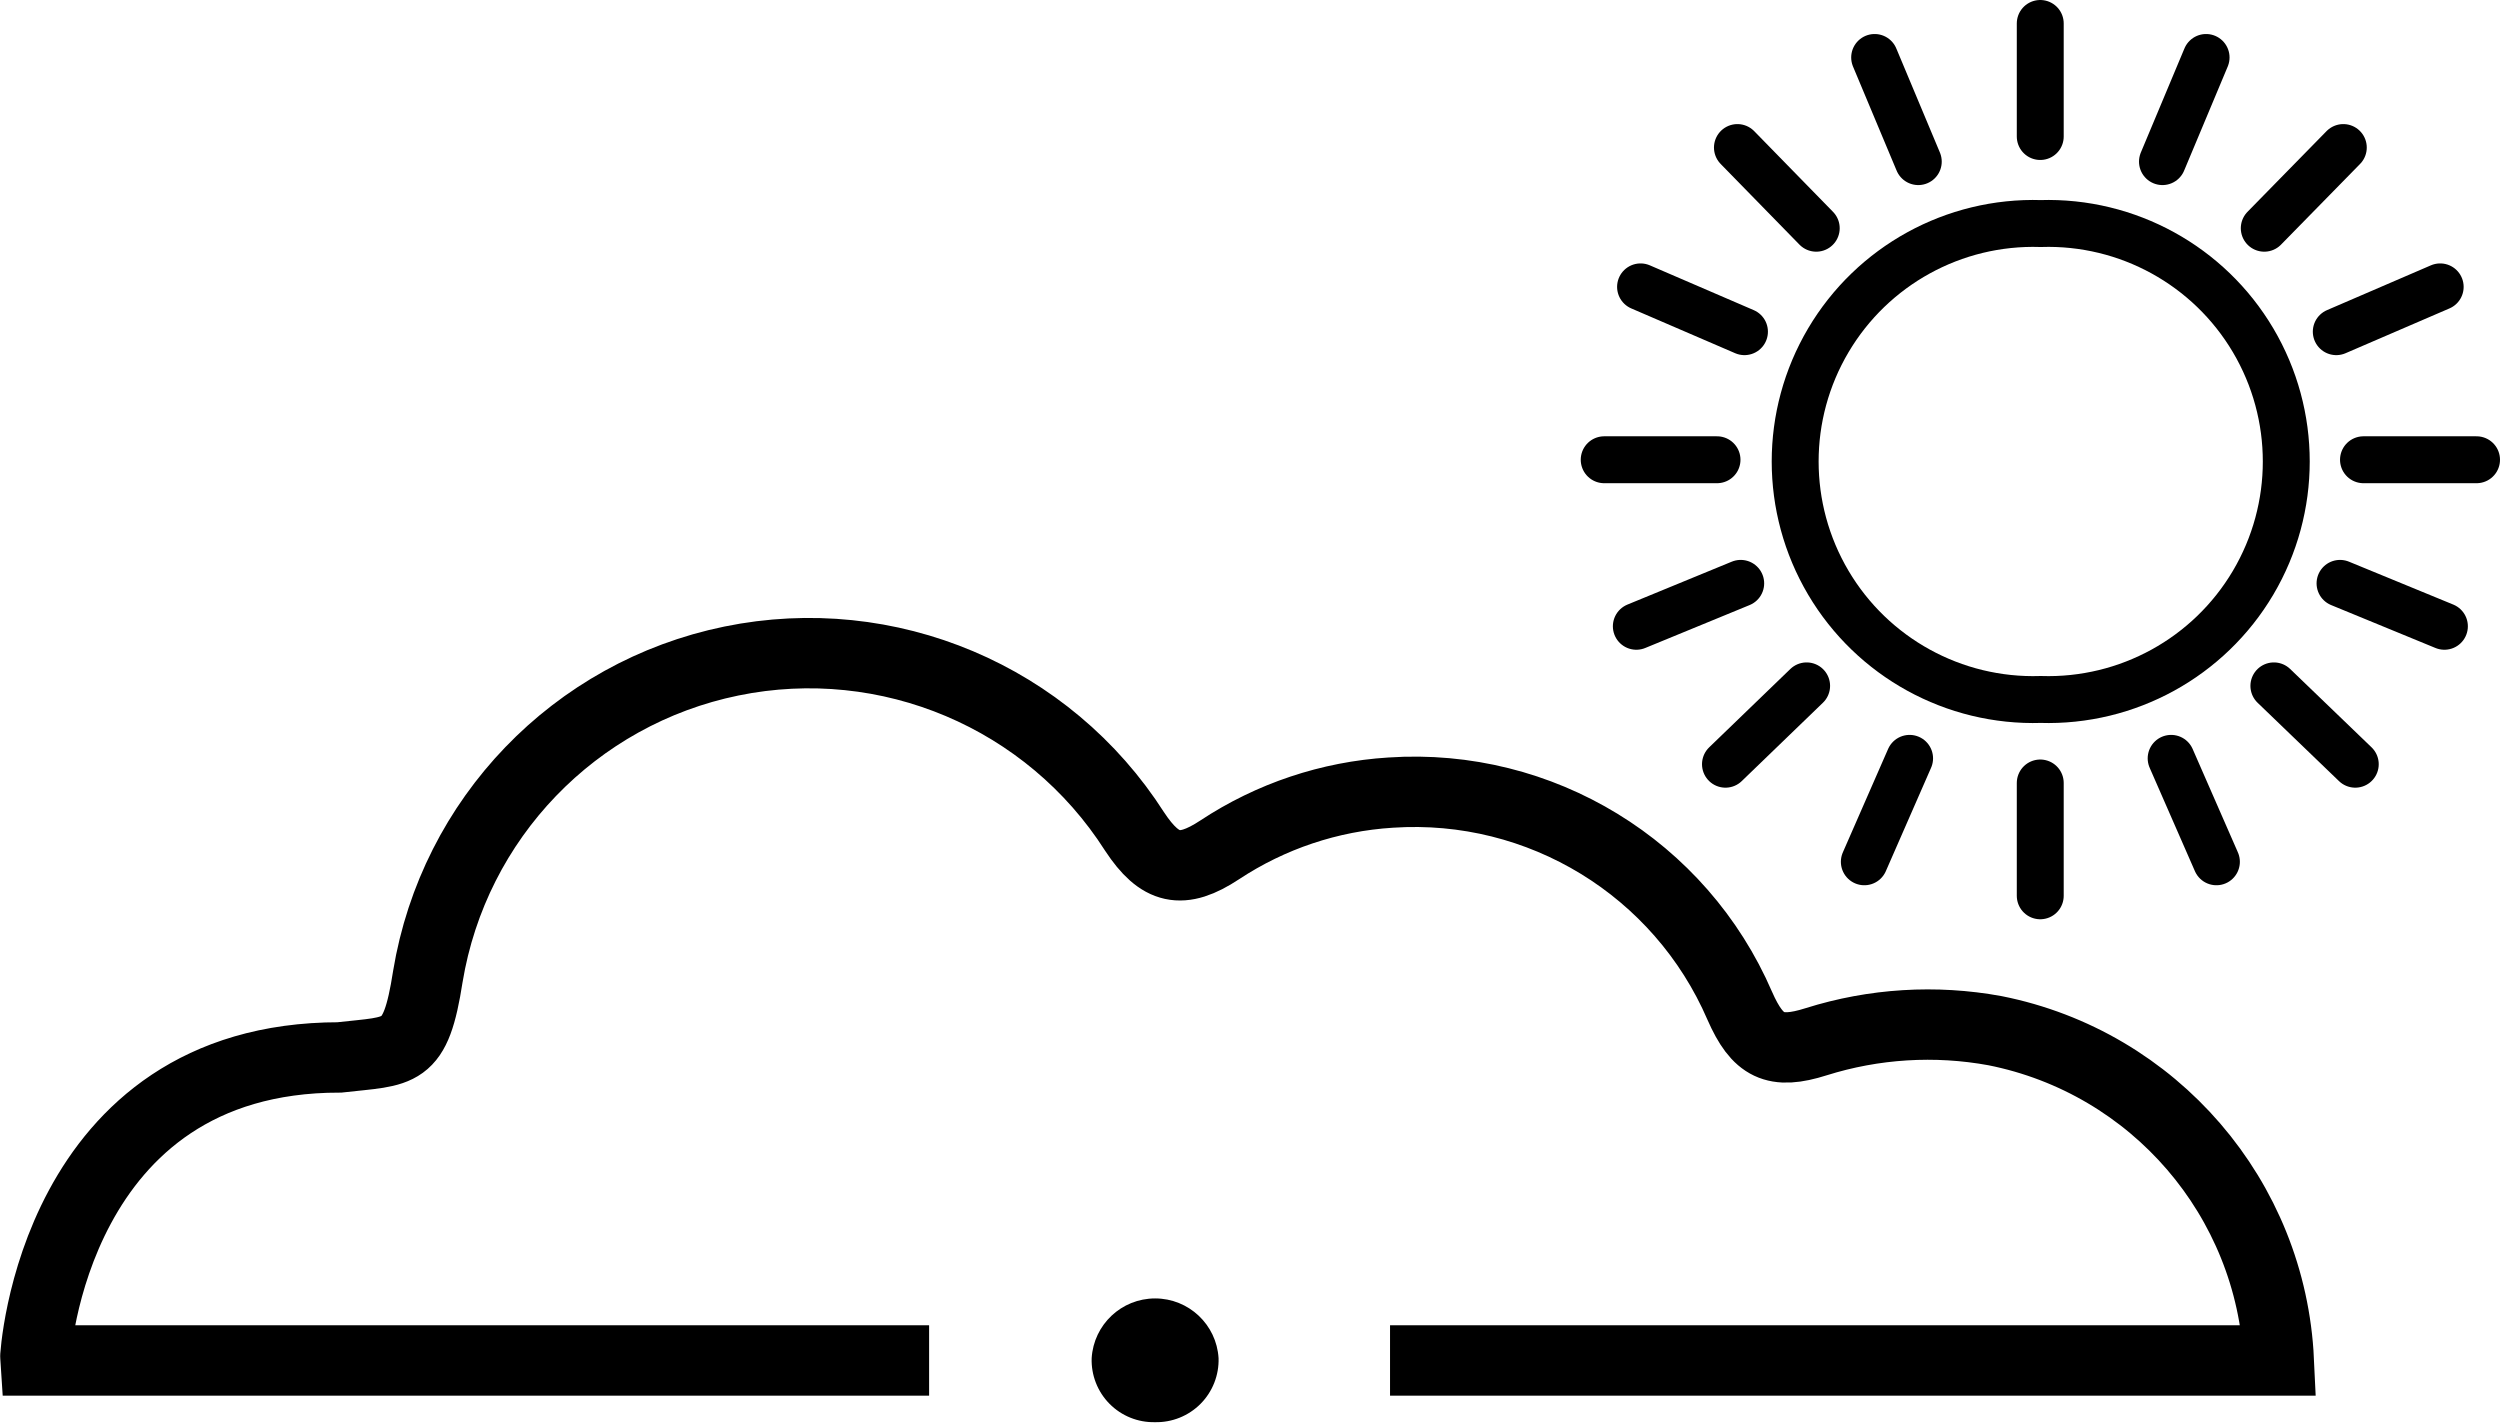
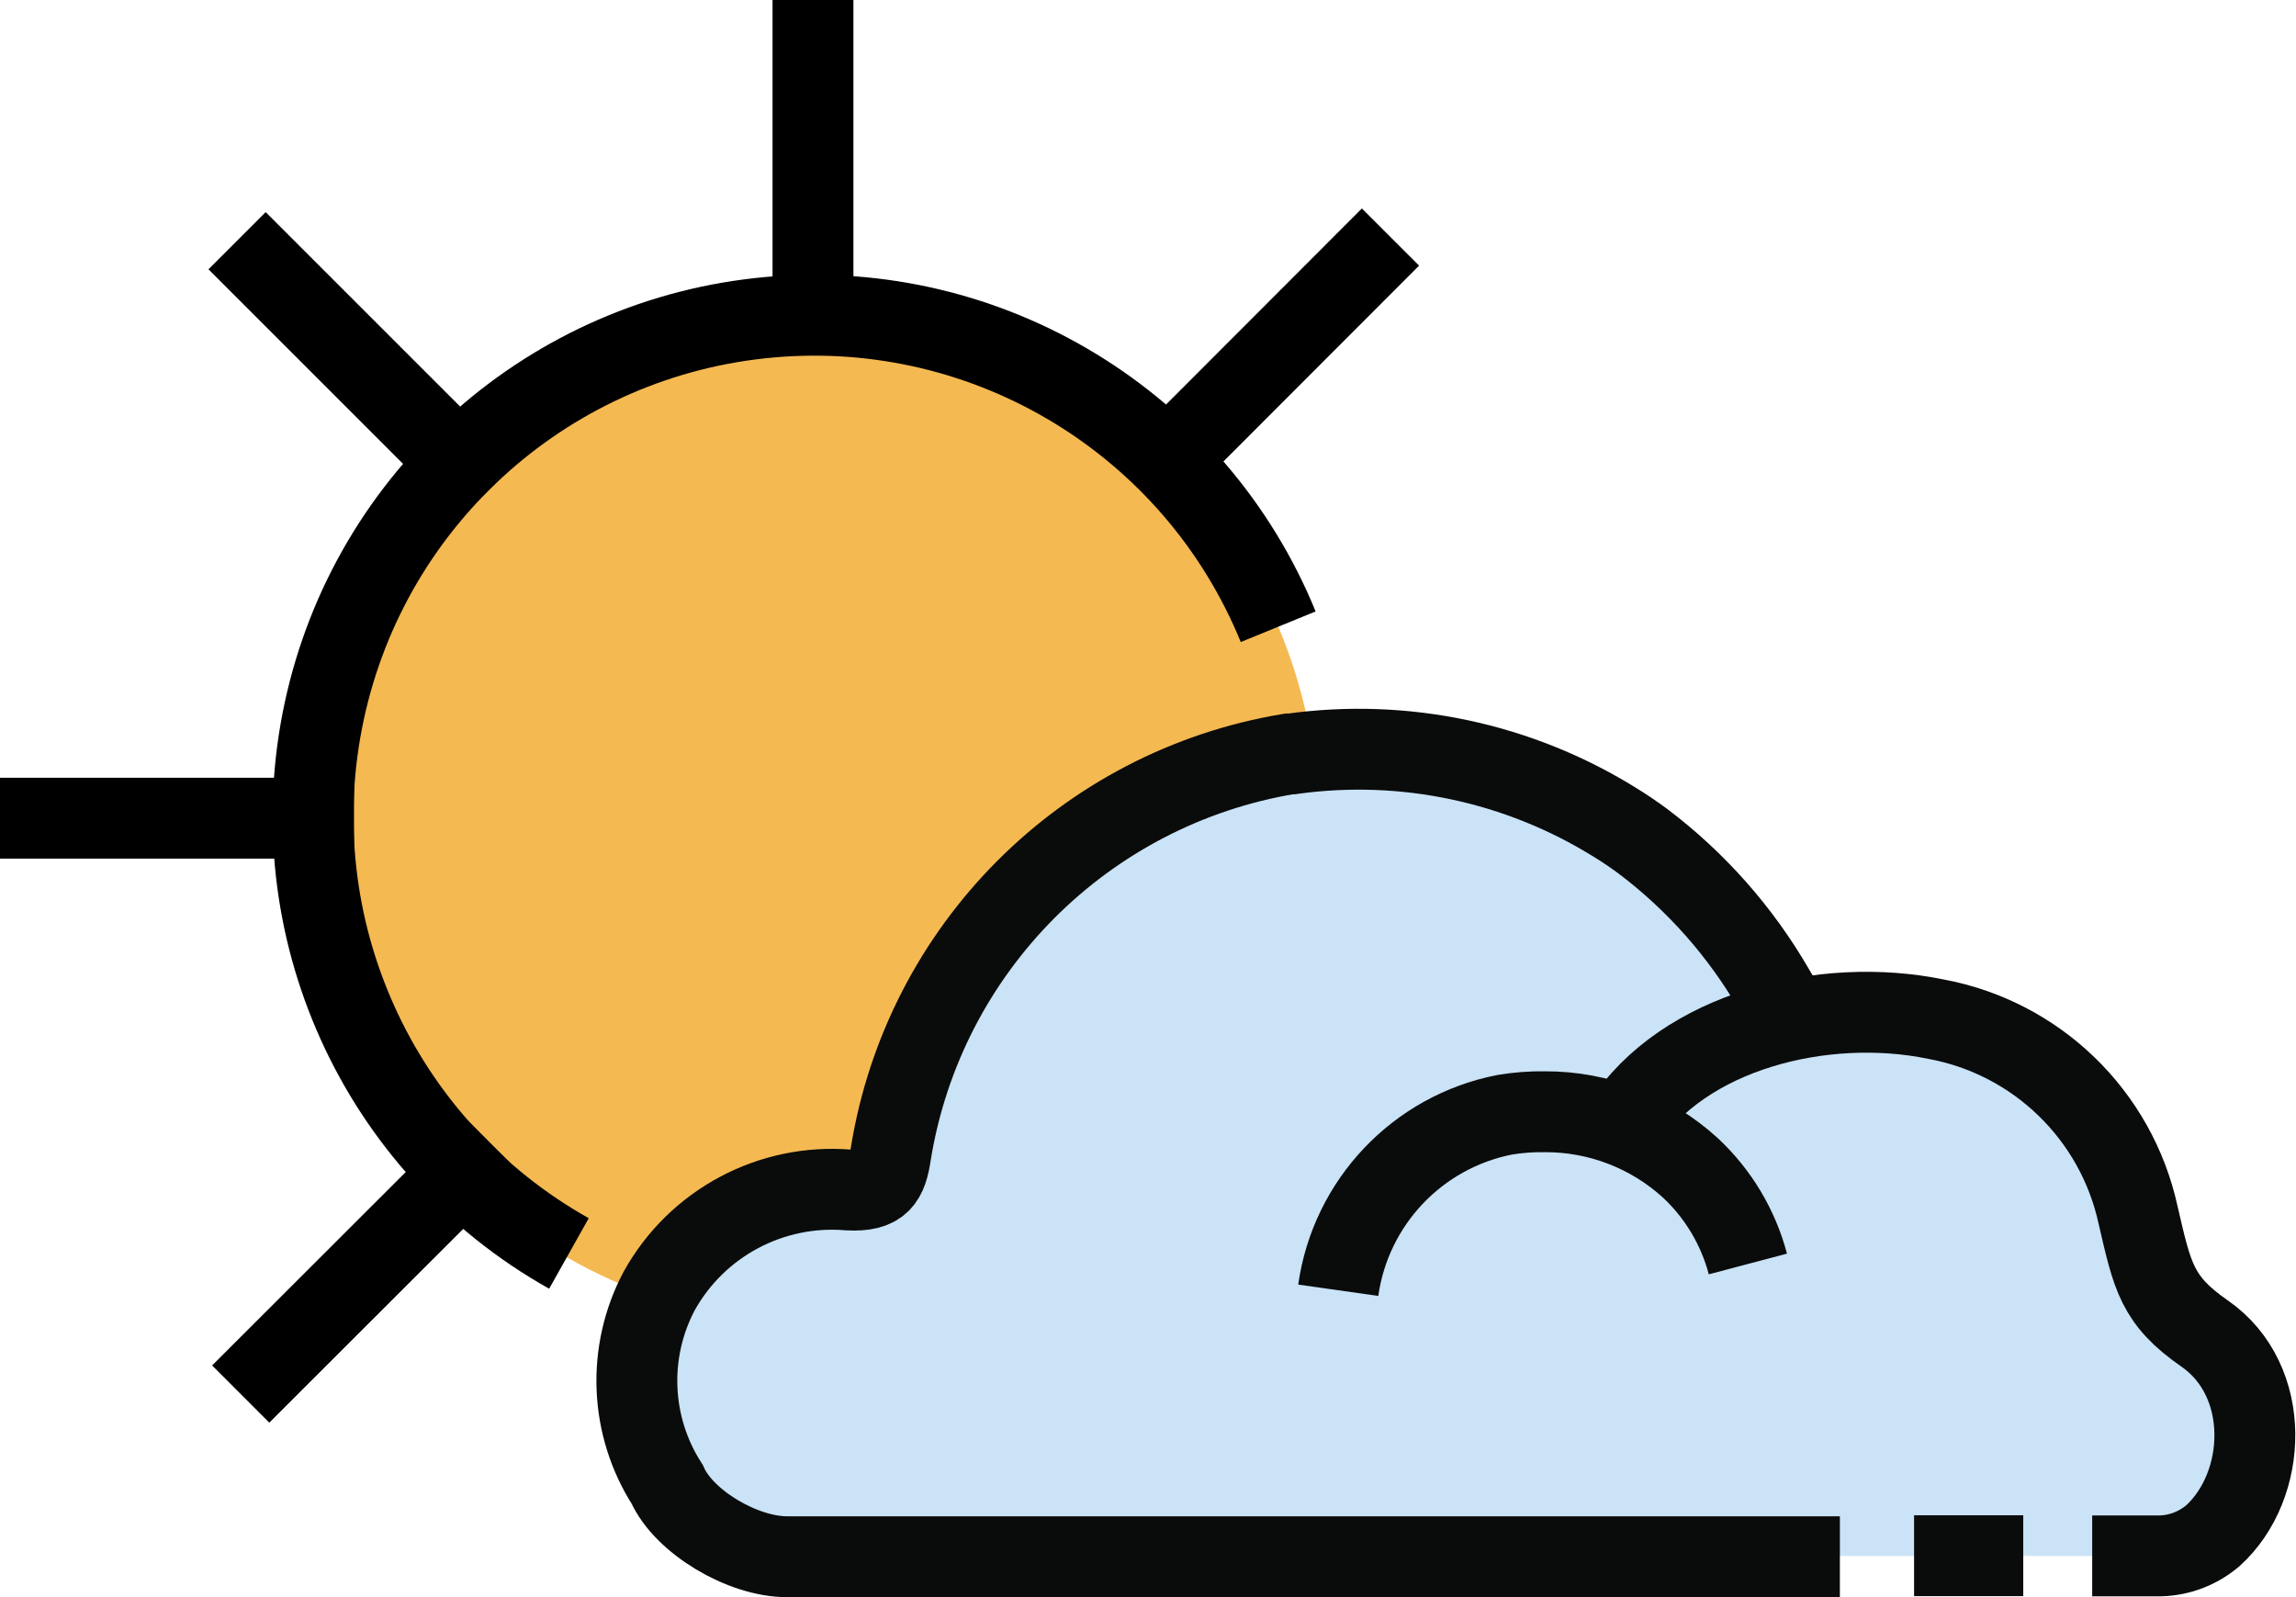
- <svg xmlns="http://www.w3.org/2000/svg" viewBox="0 0 106.58 60.63">
+ <svg xmlns="http://www.w3.org/2000/svg" viewBox="0 0 113.56 78.96">
  <defs>
-     <style>.cls-2{fill:none;stroke:#000;stroke-miterlimit:10;stroke-linecap:round;stroke-width:2px}</style>
+     <style>.cls-1{fill:#f5b952;}.cls-2{fill:#cae3f6;}.cls-3,.cls-4,.cls-5{fill:none;stroke-miterlimit:10;stroke-width:4px;}.cls-3,.cls-4{stroke:#000;}.cls-4{stroke-linecap:square;}.cls-5{stroke:#0a0b0b;}</style>
  </defs>
  <g id="Layer_2" data-name="Layer 2">
    <g id="Layer_1-2" data-name="Layer 1">
-       <path d="M59.26 58h37.89a15.05 15.05 0 0 0-12.1-14.06 15.87 15.87 0 0 0-7.62.47c-1.76.56-2.5.2-3.26-1.53a15.11 15.11 0 0 0-14.88-9.09A14.91 14.91 0 0 0 52 36.23c-1.62 1.07-2.55.86-3.63-.78a16.47 16.47 0 0 0-30.13 6.18c-.53 3.41-1.13 3.15-3.77 3.45C2.29 45.08 1.48 57.75 1.5 58h38.11" style="stroke-width:3px;fill:none;stroke:#000;stroke-miterlimit:10" />
-       <path d="M49.24 60.63a2.64 2.64 0 0 1-2.7-2.73 2.71 2.71 0 0 1 5.41 0 2.65 2.65 0 0 1-2.71 2.73Z" />
-       <path class="cls-2" d="M73.2 19.6h-4.81M77.02 29.24l-3.46 3.34M77.43 9.73l-3.36-3.44M74.21 24.87l-4.45 1.83M81.78 6.89l-1.86-4.44M81.41 32.33l-1.93 4.41M74.37 14.14l-4.43-1.91" />
-       <path d="M87 29.82a10.15 10.15 0 1 0 0-20.29 10.15 10.15 0 1 0 0 20.29Z" style="stroke-width:2px;fill:none;stroke:#000;stroke-miterlimit:10" />
-       <path class="cls-2" d="M100.76 19.6h4.82M86.98 5.82V1M86.98 33.38v4.81M96.94 29.24l3.47 3.34M96.53 9.73l3.37-3.44M99.76 24.87l4.45 1.83M92.19 6.89l1.86-4.44M92.56 32.33l1.93 4.41M99.6 14.14l4.43-1.91" />
+       <path class="cls-1" d="M40.4,15.88A24.8,24.8,0,1,0,65.19,40.67,24.82,24.82,0,0,0,40.4,15.88Z" />
+       <path class="cls-2" d="M91,77H38.92c-2.19,0-5.09-1.72-5.92-3.58a9.49,9.49,0,0,1-.4-9.56,9.78,9.78,0,0,1,9.37-5c1.57.08,1.9-.5,2.09-1.8a23.93,23.93,0,0,1,19.7-19.77l.12,0a24,24,0,0,1,16,3.39c.46.28.93.6,1.39.94a24.66,24.66,0,0,1,6.47,7.32l.75,1.27" />
+       <path class="cls-2" d="M66.19,63.82a10.32,10.32,0,0,1,8.23-8.68,11.11,11.11,0,0,1,2-.15,10.62,10.62,0,0,1,7.19,2.78,10,10,0,0,1,2.84,4.75" />
+       <path class="cls-2" d="M80.26,55.63c3-4.65,9.95-6.36,15.49-5.22a12.58,12.58,0,0,1,10,9.69c.71,3.06.93,4.22,3.29,5.86,3.36,2.33,3.13,7.53.41,10a4.19,4.19,0,0,1-2.61,1h-18" />
+       <line class="cls-2" x1="94.67" y1="76.95" x2="100.07" y2="76.95" />
+       <path class="cls-3" d="M63.22,31A24.79,24.79,0,1,0,28.14,62" />
+       <line class="cls-4" x1="40.21" y1="15.51" x2="40.21" y2="2" />
+       <line class="cls-4" x1="15.51" y1="40.47" x2="2" y2="40.47" />
+       <line class="cls-4" x1="22.7" y1="22.88" x2="13.14" y2="13.32" />
+       <line class="cls-4" x1="57.81" y1="22.7" x2="67.36" y2="13.14" />
+       <line class="cls-4" x1="22.88" y1="57.99" x2="13.32" y2="67.54" />
+       <path class="cls-5" d="M91,77H38.92c-2.19,0-5.09-1.72-5.92-3.58a9.49,9.49,0,0,1-.4-9.56,9.78,9.78,0,0,1,9.37-5c1.57.08,1.9-.5,2.09-1.8a23.93,23.93,0,0,1,19.7-19.77l.12,0a24,24,0,0,1,16,3.39c.46.28.93.6,1.39.94a24.66,24.66,0,0,1,6.47,7.32l.75,1.27" />
+       <path class="cls-5" d="M66.19,63.82a10.32,10.32,0,0,1,8.23-8.68,11.11,11.11,0,0,1,2-.15,10.62,10.62,0,0,1,7.19,2.78,10,10,0,0,1,2.84,4.75" />
+       <path class="cls-5" d="M80.26,55.63c3-4.65,9.95-6.36,15.49-5.22a12.58,12.58,0,0,1,10,9.69c.71,3.06.93,4.22,3.29,5.86,3.36,2.33,3.13,7.53.41,10a4.19,4.19,0,0,1-2.61,1h-3.36" />
+       <line class="cls-5" x1="94.67" y1="76.95" x2="100.07" y2="76.95" />
    </g>
  </g>
</svg>
